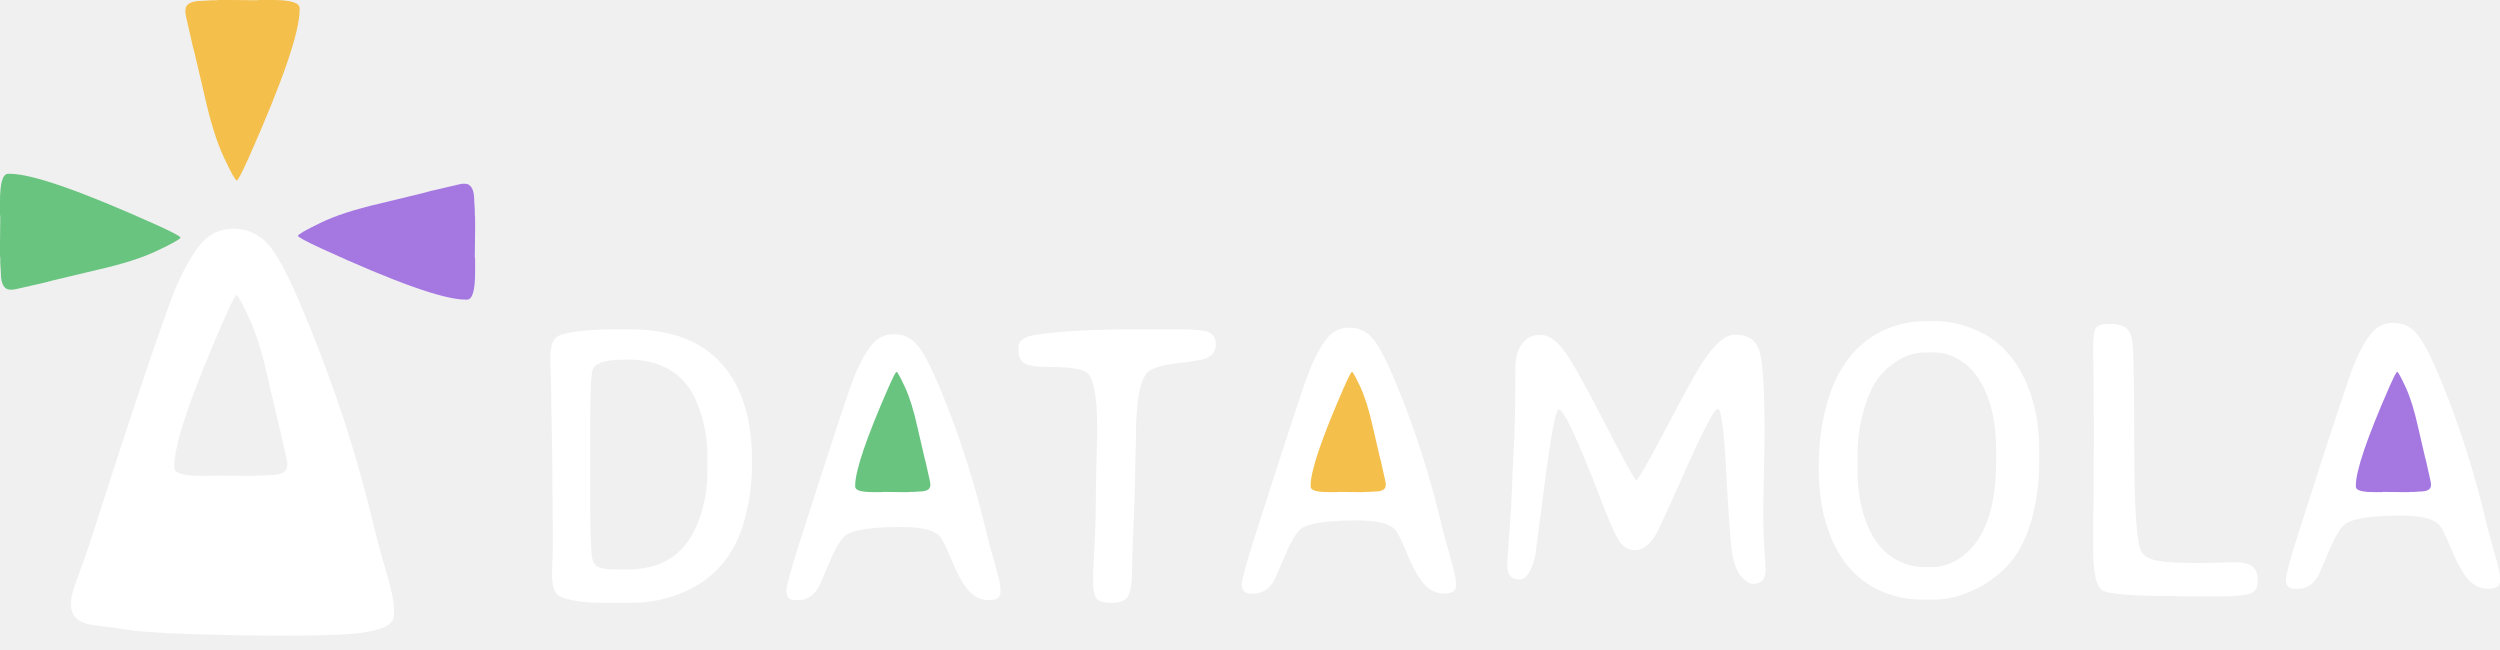
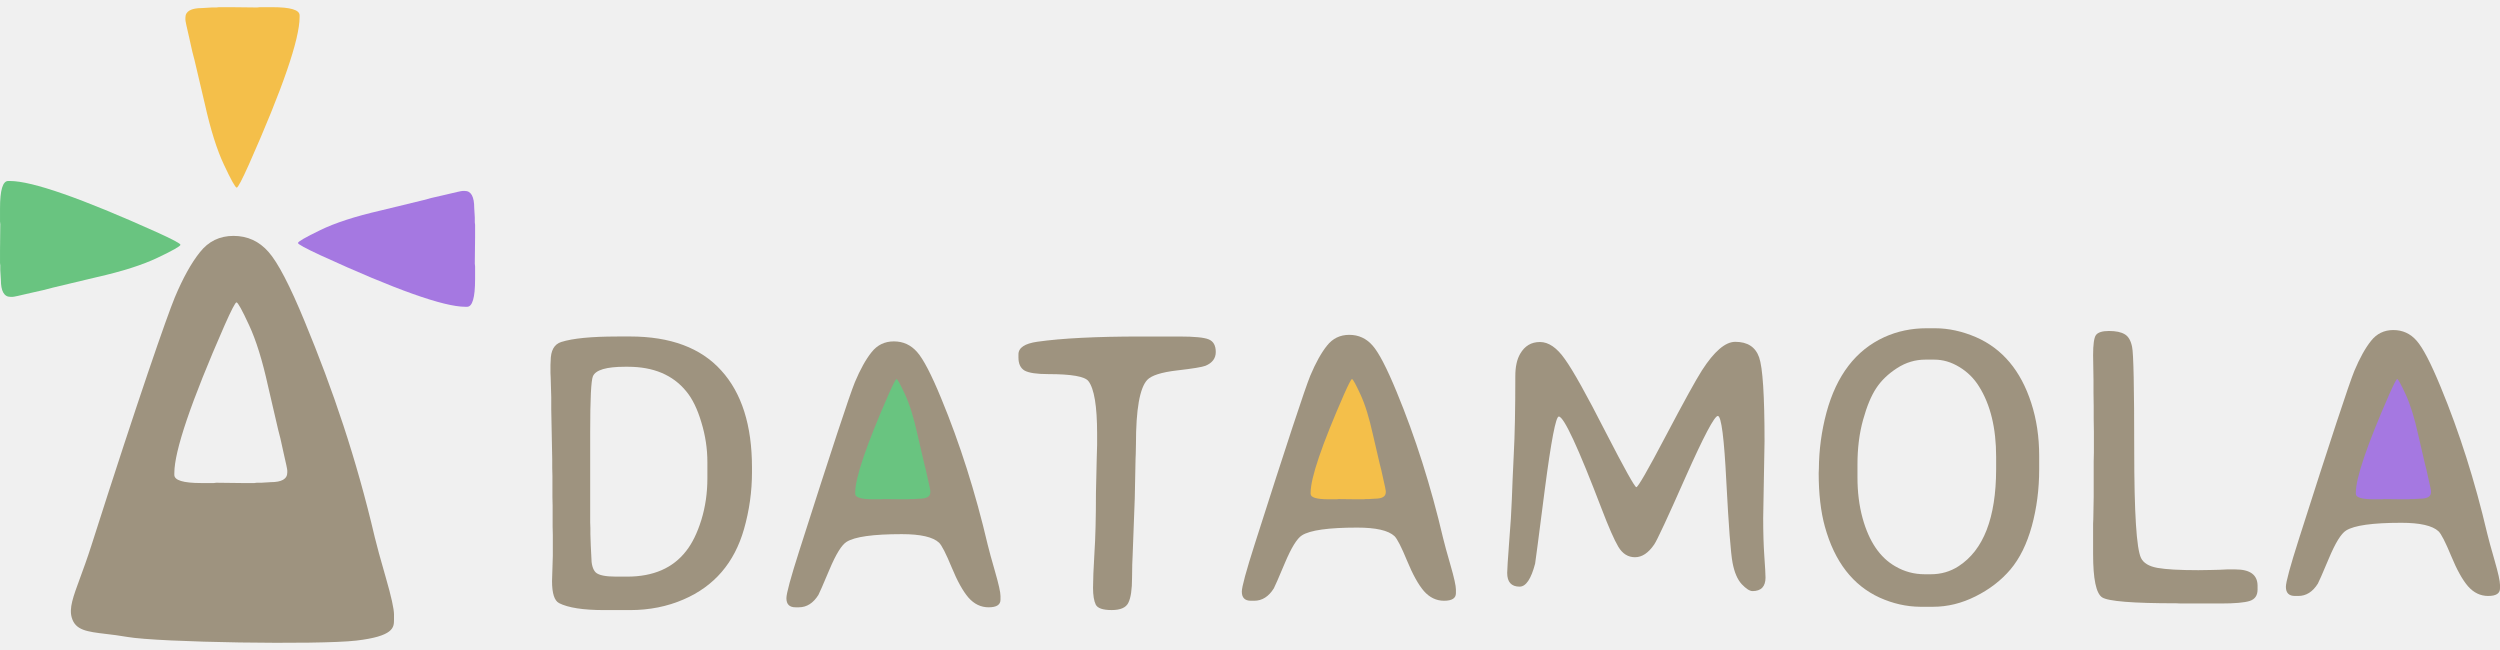
- <svg xmlns="http://www.w3.org/2000/svg" width="150" height="39" viewBox="0 0 150 39" fill="none">
-   <path fill-rule="evenodd" clip-rule="evenodd" d="M23.64 36.454V36.769C23.64 37.223 23.606 37.746 21.369 38.006C19.131 38.266 9.54 38.119 7.63 37.785C7.157 37.702 6.733 37.651 6.357 37.606C5.217 37.47 4.528 37.387 4.306 36.629C4.138 36.056 4.383 35.392 4.804 34.248C4.999 33.718 5.232 33.085 5.48 32.31C8.34 23.347 10.009 18.578 10.488 17.412C10.979 16.246 11.48 15.343 11.994 14.702C12.508 14.049 13.179 13.723 14.008 13.723C14.849 13.723 15.549 14.043 16.11 14.684C16.67 15.314 17.394 16.707 18.281 18.863C19.974 22.954 21.375 27.071 22.484 31.803C22.601 32.293 22.823 33.103 23.15 34.234C23.477 35.364 23.64 36.104 23.64 36.454ZM17.237 27.922V27.799C17.237 27.73 17.161 27.368 17.009 26.715C16.869 26.051 16.764 25.602 16.694 25.369C16.636 25.136 16.431 24.256 16.081 22.729C15.742 21.19 15.363 19.972 14.943 19.075C14.522 18.166 14.271 17.711 14.19 17.711C14.12 17.711 13.88 18.171 13.472 19.092C11.463 23.673 10.459 26.628 10.459 27.957V28.062C10.459 28.388 10.996 28.551 12.071 28.551H12.824L12.981 28.534L14.505 28.551H15.258L15.398 28.534H15.678L16.239 28.499C16.904 28.499 17.237 28.306 17.237 27.922Z" fill="white" />
-   <path d="M11.124 0.751L11.124 0.629C11.124 0.244 11.46 0.052 12.133 0.052L12.7 0.017L12.983 0.017L13.125 -3.66638e-05L13.886 -3.65972e-05L15.427 0.017L15.586 -3.64486e-05L16.348 -3.63821e-05C17.434 -3.62871e-05 17.977 0.163 17.977 0.489L17.977 0.594C17.977 1.921 16.962 4.872 14.931 9.446C14.518 10.366 14.276 10.826 14.205 10.826C14.122 10.826 13.869 10.372 13.444 9.464C13.019 8.568 12.635 7.351 12.293 5.815C11.938 4.29 11.732 3.411 11.673 3.178C11.602 2.945 11.496 2.497 11.354 1.833C11.2 1.182 11.124 0.821 11.124 0.751Z" fill="#F4BF4A" />
-   <path d="M0.751 17.381L0.629 17.381C0.244 17.381 0.052 17.04 0.052 16.357L0.017 15.782L0.017 15.495L-3.74085e-05 15.351L-3.73747e-05 14.578L0.017 13.015L-3.72993e-05 12.854L-3.72655e-05 12.081C-3.72174e-05 10.979 0.163 10.428 0.489 10.428L0.594 10.428C1.921 10.428 4.872 11.459 9.446 13.518C10.366 13.938 10.826 14.183 10.826 14.255C10.826 14.339 10.372 14.596 9.464 15.027C8.568 15.459 7.351 15.848 5.815 16.195C4.29 16.555 3.411 16.764 3.178 16.824C2.945 16.896 2.497 17.004 1.833 17.147C1.182 17.303 0.821 17.381 0.751 17.381Z" fill="#69C480" />
-   <path d="M27.768 11.025L27.888 11.025C28.265 11.025 28.454 11.366 28.454 12.049L28.488 12.623L28.488 12.911L28.506 13.055L28.506 13.827L28.488 15.39L28.506 15.552L28.506 16.324C28.506 17.426 28.346 17.977 28.026 17.977L27.923 17.977C26.62 17.977 23.723 16.947 19.232 14.887C18.33 14.468 17.878 14.222 17.878 14.15C17.878 14.067 18.324 13.809 19.215 13.378C20.095 12.947 21.289 12.558 22.798 12.21C24.295 11.851 25.157 11.641 25.386 11.582C25.614 11.51 26.054 11.402 26.706 11.258C27.346 11.102 27.7 11.025 27.768 11.025Z" fill="#A578E1" />
-   <path d="M105.932 34.211C105.932 34.761 105.672 35.036 105.153 35.036C104.982 35.036 104.765 34.897 104.501 34.618C104.245 34.339 104.063 33.913 103.954 33.34C103.845 32.767 103.721 31.157 103.582 28.51C103.45 25.854 103.279 24.527 103.07 24.527C102.868 24.527 102.224 25.746 101.138 28.184C100.06 30.623 99.431 31.974 99.253 32.237C98.904 32.748 98.52 33.004 98.101 33.004C97.682 33.004 97.348 32.795 97.1 32.377C96.852 31.959 96.518 31.2 96.099 30.101C94.688 26.408 93.83 24.561 93.528 24.561C93.349 24.561 93.07 26.017 92.69 28.928C92.317 31.831 92.124 33.317 92.108 33.387C91.868 34.308 91.557 34.769 91.177 34.769C90.681 34.769 90.432 34.494 90.432 33.944C90.432 33.766 90.471 33.158 90.549 32.121C90.634 31.076 90.688 30.213 90.712 29.532C90.735 28.843 90.774 27.941 90.828 26.826C90.89 25.703 90.921 24.14 90.921 22.134C90.921 21.577 91.018 21.132 91.212 20.799C91.484 20.327 91.879 20.091 92.399 20.091C92.919 20.091 93.419 20.435 93.9 21.124C94.389 21.805 95.2 23.257 96.332 25.479C97.472 27.693 98.089 28.8 98.182 28.8C98.283 28.8 98.873 27.774 99.951 25.723C101.037 23.663 101.759 22.355 102.115 21.798C102.852 20.652 103.52 20.079 104.117 20.079C104.854 20.079 105.331 20.389 105.548 21.008C105.765 21.62 105.874 23.299 105.874 26.048L105.793 30.658C105.793 31.525 105.816 32.288 105.862 32.946C105.909 33.596 105.932 34.018 105.932 34.211Z" fill="white" />
-   <path d="M111.448 27.441V28.208C111.448 29.09 111.549 29.903 111.751 30.646C112.138 32.055 112.794 33.023 113.717 33.549C114.26 33.867 114.85 34.026 115.486 34.026H115.847C116.467 34.026 117.026 33.863 117.522 33.538C119.012 32.57 119.76 30.639 119.768 27.743V26.977C119.768 25.258 119.427 23.853 118.744 22.762C118.442 22.274 118.046 21.883 117.557 21.589C117.076 21.294 116.576 21.147 116.056 21.147H115.521C114.916 21.147 114.349 21.318 113.822 21.658C113.294 21.999 112.879 22.398 112.577 22.854C112.274 23.311 112.01 23.946 111.785 24.759C111.56 25.564 111.448 26.458 111.448 27.441ZM122.351 26.93V27.72C122.351 28.92 122.204 30.058 121.909 31.134C121.614 32.202 121.188 33.069 120.629 33.735C120.071 34.393 119.372 34.931 118.535 35.349C117.705 35.767 116.855 35.977 115.986 35.977H115.207C114.384 35.969 113.577 35.787 112.786 35.431C111.173 34.695 110.075 33.275 109.493 31.169C109.245 30.271 109.121 29.199 109.121 27.952L109.132 27.697C109.14 26.559 109.291 25.436 109.586 24.329C110.191 22.092 111.347 20.582 113.054 19.8C113.837 19.444 114.683 19.266 115.591 19.266H116.103C116.909 19.266 117.728 19.444 118.558 19.8C120.14 20.489 121.246 21.805 121.874 23.748C122.192 24.724 122.351 25.785 122.351 26.93Z" fill="white" />
-   <path d="M134.128 33.735C135.012 33.735 135.454 34.064 135.454 34.722V34.943C135.454 35.299 135.295 35.527 134.977 35.628C134.659 35.729 134.081 35.779 133.243 35.779H130.846L130.578 35.767C127.964 35.767 126.478 35.647 126.122 35.407C125.765 35.167 125.586 34.304 125.586 32.818V30.983L125.598 30.716L125.621 29.392V27.267L125.633 26.744V25.456L125.621 24.689C125.621 24.434 125.621 24.178 125.621 23.923L125.61 23.156V22.401L125.586 20.88C125.586 20.245 125.641 19.847 125.749 19.684C125.866 19.514 126.129 19.429 126.541 19.429C126.952 19.429 127.266 19.494 127.483 19.626C127.7 19.75 127.848 20.002 127.925 20.381C128.011 20.76 128.053 22.827 128.053 26.582C128.053 30.337 128.189 32.493 128.461 33.05C128.608 33.352 128.934 33.549 129.438 33.642C129.95 33.735 130.772 33.782 131.905 33.782L132.661 33.77C132.832 33.762 132.999 33.758 133.162 33.758L133.65 33.735H134.128Z" fill="white" />
-   <path d="M150 34.665V34.874C150 35.176 149.763 35.327 149.29 35.327C148.825 35.327 148.421 35.133 148.08 34.746C147.746 34.359 147.409 33.751 147.068 32.923C146.726 32.094 146.474 31.603 146.311 31.448C145.947 31.107 145.202 30.937 144.077 30.937C142.355 30.937 141.249 31.092 140.761 31.402C140.466 31.587 140.124 32.141 139.737 33.062C139.349 33.983 139.128 34.49 139.073 34.583C138.763 35.079 138.371 35.327 137.898 35.327H137.7C137.336 35.327 137.153 35.145 137.153 34.781C137.153 34.494 137.413 33.538 137.933 31.913C139.833 25.959 140.943 22.596 141.261 21.821C141.587 21.047 141.92 20.447 142.262 20.021C142.603 19.588 143.049 19.371 143.6 19.371C144.158 19.371 144.624 19.584 144.996 20.01C145.369 20.428 145.85 21.353 146.439 22.785C147.564 25.503 148.495 28.433 149.232 31.576C149.31 31.901 149.457 32.439 149.674 33.19C149.891 33.941 150 34.432 150 34.665Z" fill="white" />
-   <path d="M145.86 29.026V29.107C145.86 29.363 145.638 29.491 145.195 29.491L144.822 29.515H144.636L144.543 29.526H144.042L143.028 29.515L142.923 29.526H142.422C141.707 29.526 141.35 29.418 141.35 29.201V29.131C141.35 28.247 142.018 26.28 143.354 23.232C143.626 22.62 143.785 22.313 143.832 22.313C143.886 22.313 144.053 22.616 144.333 23.221C144.613 23.818 144.865 24.628 145.091 25.652C145.324 26.668 145.46 27.254 145.498 27.409C145.545 27.564 145.615 27.863 145.708 28.305C145.809 28.739 145.86 28.98 145.86 29.026Z" fill="#A578E1" />
-   <path d="M67.703 35.731C67.563 36.026 67.229 36.173 66.701 36.173C66.172 36.173 65.854 36.064 65.745 35.847C65.636 35.622 65.582 35.285 65.582 34.835C65.582 34.385 65.609 33.703 65.663 32.788C65.726 31.872 65.757 30.655 65.757 29.134L65.803 27.064C65.819 26.676 65.826 26.404 65.826 26.249V25.598C65.826 23.938 65.652 22.883 65.302 22.433C65.085 22.154 64.284 22.015 62.902 22.015C62.21 22.015 61.736 21.945 61.48 21.805C61.231 21.658 61.107 21.398 61.107 21.026V20.828C61.107 20.432 61.484 20.18 62.237 20.072C63.706 19.862 65.776 19.758 68.448 19.758H70.767C71.668 19.758 72.255 19.816 72.527 19.932C72.806 20.048 72.946 20.3 72.946 20.688C72.946 21.068 72.74 21.344 72.329 21.514C72.135 21.592 71.567 21.685 70.627 21.794C69.688 21.902 69.089 22.092 68.833 22.364C68.382 22.852 68.157 24.136 68.157 26.214L68.145 26.808L68.134 27.099L68.099 28.867C68.091 29.061 68.087 29.259 68.087 29.46L67.959 32.892L67.936 33.427L67.924 34.23C67.924 34.936 67.85 35.436 67.703 35.731Z" fill="white" />
-   <path d="M87.355 34.953V35.162C87.355 35.464 87.119 35.615 86.645 35.615C86.18 35.615 85.776 35.421 85.435 35.034C85.102 34.647 84.764 34.039 84.423 33.211C84.081 32.383 83.829 31.891 83.666 31.736C83.302 31.395 82.557 31.225 81.432 31.225C79.71 31.225 78.605 31.38 78.116 31.69C77.821 31.875 77.48 32.429 77.092 33.35C76.704 34.272 76.483 34.779 76.428 34.871C76.118 35.367 75.726 35.615 75.253 35.615H75.055C74.691 35.615 74.508 35.433 74.508 35.069C74.508 34.782 74.768 33.826 75.288 32.201C77.189 26.247 78.298 22.884 78.616 22.109C78.942 21.335 79.275 20.735 79.617 20.309C79.958 19.876 80.404 19.659 80.955 19.659C81.514 19.659 81.979 19.872 82.352 20.298C82.724 20.716 83.205 21.641 83.794 23.073C84.919 25.791 85.85 28.721 86.587 31.864C86.665 32.189 86.812 32.727 87.029 33.478C87.247 34.229 87.355 34.721 87.355 34.953Z" fill="white" />
-   <path d="M60.029 35.346V35.555C60.029 35.857 59.792 36.008 59.319 36.008C58.854 36.008 58.45 35.815 58.109 35.427C57.775 35.04 57.438 34.433 57.097 33.604C56.755 32.776 56.503 32.284 56.34 32.13C55.976 31.789 55.231 31.619 54.106 31.619C52.384 31.619 51.278 31.773 50.79 32.083C50.495 32.269 50.153 32.822 49.766 33.744C49.378 34.665 49.157 35.172 49.102 35.265C48.792 35.76 48.4 36.008 47.927 36.008H47.729C47.365 36.008 47.182 35.826 47.182 35.462C47.182 35.176 47.442 34.22 47.962 32.594C49.862 26.641 50.972 23.277 51.29 22.503C51.616 21.729 51.949 21.129 52.291 20.703C52.632 20.269 53.078 20.052 53.629 20.052C54.188 20.052 54.653 20.265 55.025 20.691C55.398 21.109 55.879 22.034 56.468 23.467C57.593 26.184 58.524 29.114 59.261 32.257C59.339 32.582 59.486 33.12 59.703 33.871C59.92 34.622 60.029 35.114 60.029 35.346Z" fill="white" />
-   <path d="M55.82 29.026V29.107C55.82 29.363 55.599 29.491 55.156 29.491L54.783 29.515H54.597L54.504 29.526H54.002L52.989 29.515L52.884 29.526H52.383C51.668 29.526 51.311 29.418 51.311 29.201V29.131C51.311 28.247 51.979 26.28 53.315 23.232C53.587 22.62 53.746 22.313 53.793 22.313C53.847 22.313 54.014 22.616 54.294 23.221C54.573 23.818 54.826 24.628 55.051 25.652C55.284 26.668 55.42 27.254 55.459 27.409C55.506 27.564 55.576 27.863 55.669 28.305C55.77 28.739 55.82 28.98 55.82 29.026Z" fill="#69C480" />
-   <path d="M83.146 29.026V29.107C83.146 29.363 82.925 29.491 82.482 29.491L82.109 29.515H81.923L81.83 29.526H81.329L80.315 29.515L80.21 29.526H79.709C78.994 29.526 78.637 29.418 78.637 29.201V29.131C78.637 28.247 79.305 26.28 80.641 23.232C80.913 22.62 81.072 22.313 81.119 22.313C81.173 22.313 81.34 22.616 81.62 23.221C81.9 23.818 82.152 24.628 82.377 25.652C82.61 26.668 82.746 27.254 82.785 27.409C82.832 27.564 82.902 27.863 82.995 28.305C83.096 28.739 83.146 28.98 83.146 29.026Z" fill="#F4BF4A" />
-   <path d="M42.443 28.274V27.295C42.443 26.488 42.322 25.692 42.081 24.907C41.847 24.115 41.543 23.494 41.169 23.043C40.367 22.064 39.203 21.575 37.677 21.575H37.502C36.38 21.575 35.738 21.765 35.574 22.146C35.465 22.402 35.41 23.513 35.41 25.478V30.919L35.422 31.268C35.422 31.385 35.422 31.501 35.422 31.618L35.446 32.305L35.481 32.992C35.481 33.427 35.566 33.734 35.738 33.913C35.917 34.084 36.326 34.169 36.964 34.169H37.63C39.195 34.169 40.375 33.657 41.169 32.631C41.535 32.165 41.839 31.544 42.081 30.767C42.322 29.983 42.443 29.152 42.443 28.274ZM37.023 19.758H37.794C40.223 19.758 42.05 20.437 43.272 21.796C44.503 23.148 45.118 25.09 45.118 27.622V27.901C45.118 29.058 44.958 30.196 44.639 31.315C44.063 33.334 42.856 34.74 41.018 35.532C40.036 35.959 38.962 36.173 37.794 36.173H36.263C34.994 36.173 34.087 36.033 33.541 35.754C33.261 35.606 33.121 35.167 33.121 34.437L33.168 32.923V31.664L33.156 31.152V29.893L33.144 29.392V28.123L33.133 27.622C33.133 27.451 33.133 27.28 33.133 27.109L33.074 24.138C33.074 23.897 33.074 23.657 33.074 23.416L33.039 22.192L33.028 21.948V21.459L33.039 21.226C33.039 20.596 33.253 20.216 33.682 20.084C34.375 19.866 35.488 19.758 37.023 19.758Z" fill="white" />
+ <svg xmlns="http://www.w3.org/2000/svg" version="1.1" width="150" height="39" viewBox="0,0,256,66.547">
+   <g fill="none" fill-rule="none" stroke="none" stroke-width="1" stroke-linecap="butt" stroke-linejoin="miter" stroke-miterlimit="10" stroke-dasharray="" stroke-dashoffset="0" font-family="none" font-weight="none" font-size="none" text-anchor="none" style="mix-blend-mode: normal">
+     <g transform="translate(0.00003,0.72824) scale(1.70667,1.70667)">
+       <path d="M23.64,36.454v0.315c0,0.455 -0.034,0.977 -2.272,1.237c-2.237,0.26 -11.829,0.112 -13.738,-0.222c-0.473,-0.083 -0.897,-0.134 -1.273,-0.178c-1.141,-0.137 -1.829,-0.219 -2.051,-0.977c-0.168,-0.573 0.076,-1.237 0.498,-2.381c0.195,-0.53 0.428,-1.163 0.676,-1.938c2.86,-8.963 4.53,-13.733 5.009,-14.898c0.49,-1.166 0.992,-2.069 1.506,-2.71c0.514,-0.653 1.185,-0.979 2.014,-0.979c0.841,0 1.541,0.321 2.102,0.962c0.56,0.629 1.284,2.022 2.172,4.179c1.693,4.091 3.094,8.208 4.203,12.94c0.117,0.49 0.339,1.3 0.665,2.43c0.327,1.131 0.49,1.871 0.49,2.22zM17.237,27.922v-0.122c0,-0.07 -0.076,-0.431 -0.228,-1.084c-0.14,-0.664 -0.245,-1.113 -0.315,-1.346c-0.058,-0.233 -0.263,-1.113 -0.613,-2.64c-0.339,-1.539 -0.718,-2.757 -1.138,-3.654c-0.42,-0.909 -0.671,-1.364 -0.753,-1.364c-0.07,0 -0.309,0.46 -0.718,1.381c-2.008,4.581 -3.012,7.536 -3.012,8.864v0.105c0,0.326 0.537,0.49 1.611,0.49h0.753l0.158,-0.018l1.524,0.018h0.753l0.14,-0.018h0.28l0.56,-0.035c0.665,0 0.998,-0.192 0.998,-0.577z" fill="#9e937f" fill-rule="evenodd" />
+       <path d="M11.124,0.751v-0.122c0,-0.384 0.337,-0.576 1.009,-0.576l0.567,-0.035l0.283,0l0.142,-0.017l0.761,0l1.541,0.017l0.159,-0.017l0.761,0c1.086,0 1.629,0.163 1.629,0.489v0.105c0,1.327 -1.015,4.278 -3.046,8.853c-0.413,0.92 -0.655,1.379 -0.726,1.379c-0.083,0 -0.336,-0.454 -0.761,-1.362c-0.425,-0.896 -0.809,-2.113 -1.151,-3.649c-0.354,-1.525 -0.561,-2.404 -0.62,-2.637c-0.071,-0.233 -0.177,-0.681 -0.319,-1.345c-0.153,-0.652 -0.23,-1.013 -0.23,-1.083z" fill="#f4bf4a" fill-rule="nonzero" />
+       <path d="M0.751,17.381h-0.122c-0.384,0 -0.576,-0.341 -0.576,-1.024l-0.035,-0.575v-0.287l-0.017,-0.144l0,-0.772l0.017,-1.563l-0.017,-0.162l0,-0.772c0,-1.102 0.163,-1.653 0.489,-1.653h0.105c1.327,0 4.278,1.03 8.853,3.09c0.92,0.419 1.379,0.665 1.379,0.737c0,0.084 -0.454,0.341 -1.362,0.772c-0.896,0.431 -2.113,0.82 -3.649,1.168c-1.525,0.359 -2.404,0.569 -2.637,0.629c-0.233,0.072 -0.681,0.18 -1.345,0.323c-0.652,0.156 -1.013,0.234 -1.083,0.234z" fill="#69c480" fill-rule="nonzero" />
+       <path d="M27.768,11.025h0.12c0.377,0 0.566,0.341 0.566,1.024l0.034,0.575v0.287l0.017,0.144v0.772l-0.017,1.563l0.017,0.162v0.772c0,1.102 -0.16,1.653 -0.48,1.653h-0.103c-1.303,0 -4.199,-1.03 -8.69,-3.09c-0.903,-0.419 -1.354,-0.665 -1.354,-0.737c0,-0.084 0.446,-0.341 1.337,-0.772c0.88,-0.431 2.074,-0.82 3.582,-1.168c1.497,-0.359 2.36,-0.569 2.588,-0.629c0.229,-0.072 0.668,-0.18 1.32,-0.323c0.64,-0.156 0.994,-0.234 1.063,-0.234z" fill="#a578e1" fill-rule="nonzero" />
+       <path d="M105.932,34.211c0,0.55 -0.26,0.824 -0.779,0.824c-0.171,0 -0.388,-0.139 -0.652,-0.418c-0.256,-0.279 -0.438,-0.705 -0.547,-1.277c-0.109,-0.573 -0.233,-2.183 -0.372,-4.831c-0.132,-2.655 -0.303,-3.983 -0.512,-3.983c-0.202,0 -0.846,1.219 -1.932,3.658c-1.078,2.439 -1.707,3.789 -1.885,4.053c-0.349,0.511 -0.733,0.766 -1.152,0.766c-0.419,0 -0.752,-0.209 -1.001,-0.627c-0.248,-0.418 -0.582,-1.177 -1.001,-2.276c-1.412,-3.693 -2.269,-5.539 -2.572,-5.539c-0.178,0 -0.458,1.455 -0.838,4.366c-0.372,2.903 -0.566,4.389 -0.582,4.459c-0.24,0.921 -0.551,1.382 -0.931,1.382c-0.496,0 -0.745,-0.275 -0.745,-0.825c0,-0.178 0.039,-0.786 0.116,-1.823c0.085,-1.045 0.14,-1.908 0.163,-2.59c0.023,-0.689 0.062,-1.591 0.116,-2.706c0.062,-1.123 0.093,-2.686 0.093,-4.691c0,-0.557 0.097,-1.003 0.291,-1.335c0.272,-0.472 0.667,-0.708 1.187,-0.708c0.52,0 1.02,0.344 1.501,1.034c0.489,0.681 1.299,2.133 2.432,4.355c1.14,2.214 1.757,3.321 1.85,3.321c0.101,0 0.69,-1.026 1.769,-3.077c1.086,-2.059 1.808,-3.368 2.164,-3.925c0.737,-1.146 1.405,-1.719 2.002,-1.719c0.737,0 1.214,0.31 1.431,0.929c0.217,0.612 0.326,2.292 0.326,5.04l-0.081,4.61c0,0.867 0.023,1.63 0.069,2.288c0.047,0.65 0.07,1.072 0.07,1.266z" fill="#9e937f" fill-rule="nonzero" />
+       <path d="M111.448,27.441v0.766c0,0.883 0.101,1.695 0.303,2.439c0.387,1.409 1.043,2.377 1.966,2.903c0.543,0.318 1.133,0.476 1.769,0.476h0.361c0.62,0 1.179,-0.163 1.675,-0.488c1.49,-0.968 2.238,-2.899 2.246,-5.795v-0.766c0,-1.719 -0.341,-3.124 -1.024,-4.215c-0.302,-0.488 -0.698,-0.879 -1.187,-1.173c-0.481,-0.294 -0.981,-0.441 -1.501,-0.441h-0.535c-0.605,0 -1.172,0.17 -1.699,0.511c-0.528,0.341 -0.943,0.739 -1.245,1.196c-0.303,0.457 -0.567,1.091 -0.792,1.904c-0.225,0.805 -0.337,1.699 -0.337,2.683zM122.351,26.93v0.79c0,1.2 -0.147,2.338 -0.442,3.414c-0.295,1.068 -0.721,1.935 -1.28,2.601c-0.558,0.658 -1.257,1.196 -2.094,1.614c-0.83,0.418 -1.68,0.627 -2.549,0.627h-0.779c-0.823,-0.008 -1.63,-0.19 -2.421,-0.546c-1.613,-0.736 -2.711,-2.156 -3.293,-4.262c-0.248,-0.898 -0.372,-1.97 -0.372,-3.217l0.011,-0.255c0.008,-1.138 0.159,-2.261 0.454,-3.368c0.605,-2.237 1.761,-3.747 3.468,-4.529c0.783,-0.356 1.629,-0.534 2.537,-0.534h0.512c0.806,0 1.625,0.178 2.455,0.534c1.582,0.689 2.688,2.005 3.316,3.948c0.318,0.976 0.477,2.036 0.477,3.182z" fill="#9e937f" fill-rule="nonzero" />
+       <path d="M134.128,33.735c0.884,0 1.326,0.329 1.326,0.987v0.221c0,0.356 -0.159,0.585 -0.477,0.685c-0.318,0.101 -0.896,0.151 -1.734,0.151h-2.397l-0.268,-0.012c-2.614,0 -4.1,-0.12 -4.456,-0.36c-0.357,-0.24 -0.536,-1.103 -0.536,-2.59v-1.835l0.012,-0.267l0.023,-1.324v-2.125l0.012,-0.523v-1.289l-0.012,-0.766c0,-0.255 0,-0.511 0,-0.766l-0.011,-0.766v-0.755l-0.024,-1.521c0,-0.635 0.055,-1.034 0.163,-1.196c0.117,-0.17 0.38,-0.256 0.792,-0.256c0.411,0 0.725,0.066 0.942,0.197c0.217,0.124 0.365,0.376 0.442,0.755c0.086,0.379 0.128,2.446 0.128,6.201c0,3.755 0.136,5.911 0.408,6.468c0.147,0.302 0.473,0.499 0.977,0.592c0.512,0.093 1.334,0.139 2.467,0.139l0.756,-0.012c0.171,-0.008 0.338,-0.012 0.501,-0.012l0.488,-0.023z" fill="#9e937f" fill-rule="nonzero" />
+       <path d="M150,34.665v0.209c0,0.302 -0.237,0.453 -0.71,0.453c-0.465,0 -0.869,-0.194 -1.21,-0.581c-0.334,-0.387 -0.671,-0.995 -1.012,-1.823c-0.342,-0.828 -0.594,-1.32 -0.757,-1.475c-0.364,-0.341 -1.109,-0.511 -2.234,-0.511c-1.722,0 -2.828,0.155 -3.316,0.465c-0.295,0.186 -0.637,0.739 -1.024,1.661c-0.388,0.921 -0.609,1.428 -0.664,1.521c-0.31,0.495 -0.702,0.743 -1.175,0.743h-0.198c-0.364,0 -0.547,-0.182 -0.547,-0.546c0,-0.286 0.26,-1.242 0.78,-2.868c1.9,-5.953 3.01,-9.317 3.328,-10.091c0.326,-0.774 0.659,-1.374 1.001,-1.8c0.341,-0.433 0.787,-0.65 1.338,-0.65c0.558,0 1.024,0.213 1.396,0.639c0.373,0.418 0.854,1.343 1.443,2.775c1.125,2.717 2.056,5.647 2.793,8.791c0.078,0.325 0.225,0.863 0.442,1.614c0.217,0.751 0.326,1.243 0.326,1.475z" fill="#9e937f" fill-rule="nonzero" />
+       <path d="M145.86,29.026v0.081c0,0.256 -0.222,0.384 -0.665,0.384l-0.373,0.023h-0.186l-0.093,0.012h-0.501l-1.014,-0.012l-0.105,0.012h-0.501c-0.715,0 -1.072,-0.109 -1.072,-0.326v-0.07c0,-0.884 0.668,-2.85 2.004,-5.898c0.272,-0.613 0.431,-0.919 0.478,-0.919c0.054,0 0.221,0.302 0.501,0.907c0.28,0.597 0.532,1.408 0.758,2.432c0.233,1.016 0.369,1.602 0.407,1.757c0.047,0.155 0.117,0.454 0.21,0.896c0.101,0.434 0.152,0.675 0.152,0.721z" fill="#a578e1" fill-rule="nonzero" />
+       <path d="M67.703,35.731c-0.14,0.295 -0.474,0.442 -1.002,0.442c-0.528,0 -0.847,-0.109 -0.956,-0.326c-0.109,-0.225 -0.163,-0.562 -0.163,-1.012c0,-0.45 0.027,-1.132 0.082,-2.047c0.062,-0.915 0.093,-2.133 0.093,-3.653l0.047,-2.071c0.016,-0.388 0.023,-0.659 0.023,-0.814v-0.651c0,-1.66 -0.175,-2.715 -0.524,-3.164c-0.217,-0.279 -1.018,-0.419 -2.401,-0.419c-0.691,0 -1.165,-0.07 -1.422,-0.209c-0.249,-0.147 -0.373,-0.407 -0.373,-0.779v-0.198c0,-0.396 0.377,-0.648 1.13,-0.756c1.468,-0.209 3.538,-0.314 6.211,-0.314h2.319c0.901,0 1.488,0.058 1.76,0.174c0.28,0.116 0.419,0.368 0.419,0.756c0,0.38 -0.206,0.655 -0.618,0.826c-0.194,0.077 -0.761,0.171 -1.701,0.279c-0.94,0.109 -1.538,0.299 -1.794,0.57c-0.451,0.489 -0.676,1.772 -0.676,3.851l-0.012,0.593l-0.012,0.291l-0.035,1.768c-0.008,0.194 -0.012,0.392 -0.012,0.593l-0.128,3.432l-0.023,0.535l-0.012,0.803c0,0.706 -0.074,1.206 -0.221,1.501z" fill="#9e937f" fill-rule="nonzero" />
+       <path d="M87.355,34.953v0.209c0,0.302 -0.237,0.453 -0.71,0.453c-0.465,0 -0.869,-0.194 -1.21,-0.581c-0.334,-0.387 -0.671,-0.995 -1.012,-1.823c-0.341,-0.828 -0.594,-1.32 -0.756,-1.475c-0.365,-0.341 -1.109,-0.511 -2.234,-0.511c-1.722,0 -2.828,0.155 -3.317,0.465c-0.295,0.186 -0.636,0.739 -1.024,1.661c-0.388,0.921 -0.609,1.428 -0.663,1.521c-0.31,0.495 -0.702,0.743 -1.175,0.743h-0.198c-0.365,0 -0.547,-0.182 -0.547,-0.546c0,-0.286 0.26,-1.242 0.78,-2.868c1.901,-5.953 3.01,-9.317 3.328,-10.091c0.326,-0.774 0.659,-1.374 1.001,-1.8c0.341,-0.434 0.787,-0.65 1.338,-0.65c0.558,0 1.024,0.213 1.396,0.639c0.372,0.418 0.853,1.343 1.443,2.775c1.125,2.717 2.056,5.648 2.793,8.791c0.077,0.325 0.225,0.863 0.442,1.614c0.217,0.751 0.326,1.243 0.326,1.475z" fill="#9e937f" fill-rule="nonzero" />
+       <path d="M60.029,35.346v0.209c0,0.302 -0.237,0.453 -0.71,0.453c-0.466,0 -0.869,-0.194 -1.21,-0.581c-0.334,-0.387 -0.671,-0.995 -1.012,-1.823c-0.341,-0.828 -0.594,-1.32 -0.756,-1.475c-0.365,-0.341 -1.109,-0.511 -2.234,-0.511c-1.722,0 -2.828,0.155 -3.316,0.465c-0.295,0.186 -0.636,0.739 -1.024,1.661c-0.388,0.921 -0.609,1.428 -0.663,1.521c-0.31,0.495 -0.702,0.743 -1.175,0.743h-0.198c-0.365,0 -0.547,-0.182 -0.547,-0.546c0,-0.286 0.26,-1.242 0.78,-2.868c1.901,-5.953 3.01,-9.317 3.328,-10.091c0.326,-0.774 0.659,-1.374 1.001,-1.8c0.341,-0.433 0.787,-0.65 1.338,-0.65c0.559,0 1.024,0.213 1.396,0.639c0.372,0.418 0.853,1.343 1.443,2.775c1.125,2.717 2.056,5.647 2.793,8.791c0.078,0.325 0.225,0.863 0.442,1.614c0.217,0.751 0.326,1.243 0.326,1.475z" fill="#9e937f" fill-rule="nonzero" />
+       <path d="M55.82,29.026v0.081c0,0.256 -0.221,0.384 -0.664,0.384l-0.373,0.023h-0.186l-0.093,0.012h-0.501l-1.014,-0.012l-0.105,0.012h-0.501c-0.715,0 -1.072,-0.109 -1.072,-0.326v-0.07c0,-0.884 0.668,-2.85 2.004,-5.898c0.272,-0.613 0.431,-0.919 0.478,-0.919c0.054,0 0.221,0.302 0.501,0.907c0.28,0.597 0.532,1.408 0.757,2.432c0.233,1.016 0.369,1.602 0.408,1.757c0.047,0.155 0.117,0.454 0.21,0.896c0.101,0.434 0.151,0.675 0.151,0.721z" fill="#69c480" fill-rule="nonzero" />
+       <path d="M83.146,29.026v0.081c0,0.256 -0.221,0.384 -0.664,0.384l-0.373,0.023h-0.186l-0.093,0.012h-0.501l-1.014,-0.012l-0.105,0.012h-0.501c-0.715,0 -1.072,-0.109 -1.072,-0.326v-0.07c0,-0.884 0.668,-2.85 2.004,-5.898c0.272,-0.613 0.431,-0.919 0.478,-0.919c0.054,0 0.221,0.302 0.501,0.907c0.28,0.597 0.532,1.408 0.757,2.432c0.233,1.016 0.369,1.602 0.408,1.757c0.047,0.155 0.117,0.454 0.21,0.896c0.101,0.434 0.151,0.675 0.151,0.721z" fill="#f4bf4a" fill-rule="nonzero" />
+       <path d="M42.443,28.274v-0.979c0,-0.808 -0.121,-1.604 -0.362,-2.388c-0.234,-0.792 -0.537,-1.414 -0.911,-1.864c-0.802,-0.979 -1.966,-1.468 -3.493,-1.468h-0.175c-1.121,0 -1.764,0.19 -1.927,0.571c-0.109,0.256 -0.164,1.367 -0.164,3.332v5.441l0.012,0.349c0,0.117 0,0.233 0,0.349l0.023,0.687l0.035,0.687c0,0.435 0.086,0.742 0.257,0.92c0.179,0.171 0.588,0.256 1.227,0.256h0.666c1.565,0 2.745,-0.513 3.539,-1.538c0.366,-0.466 0.67,-1.087 0.911,-1.864c0.241,-0.784 0.362,-1.615 0.362,-2.493zM37.023,19.758h0.771c2.43,0 4.256,0.68 5.479,2.039c1.23,1.351 1.846,3.293 1.846,5.825v0.28c0,1.157 -0.16,2.295 -0.479,3.414c-0.576,2.019 -1.783,3.425 -3.621,4.218c-0.981,0.427 -2.056,0.641 -3.224,0.641h-1.53c-1.269,0 -2.177,-0.14 -2.722,-0.419c-0.28,-0.148 -0.421,-0.586 -0.421,-1.317l0.047,-1.514v-1.258l-0.012,-0.513v-1.258l-0.012,-0.501v-1.27l-0.012,-0.501c0,-0.171 0,-0.342 0,-0.513l-0.058,-2.971c0,-0.241 0,-0.481 0,-0.722l-0.035,-1.223l-0.012,-0.245v-0.489l0.012,-0.233c0,-0.629 0.214,-1.01 0.642,-1.142c0.693,-0.217 1.807,-0.326 3.341,-0.326z" fill="#9e937f" fill-rule="nonzero" />
+     </g>
+   </g>
</svg>
